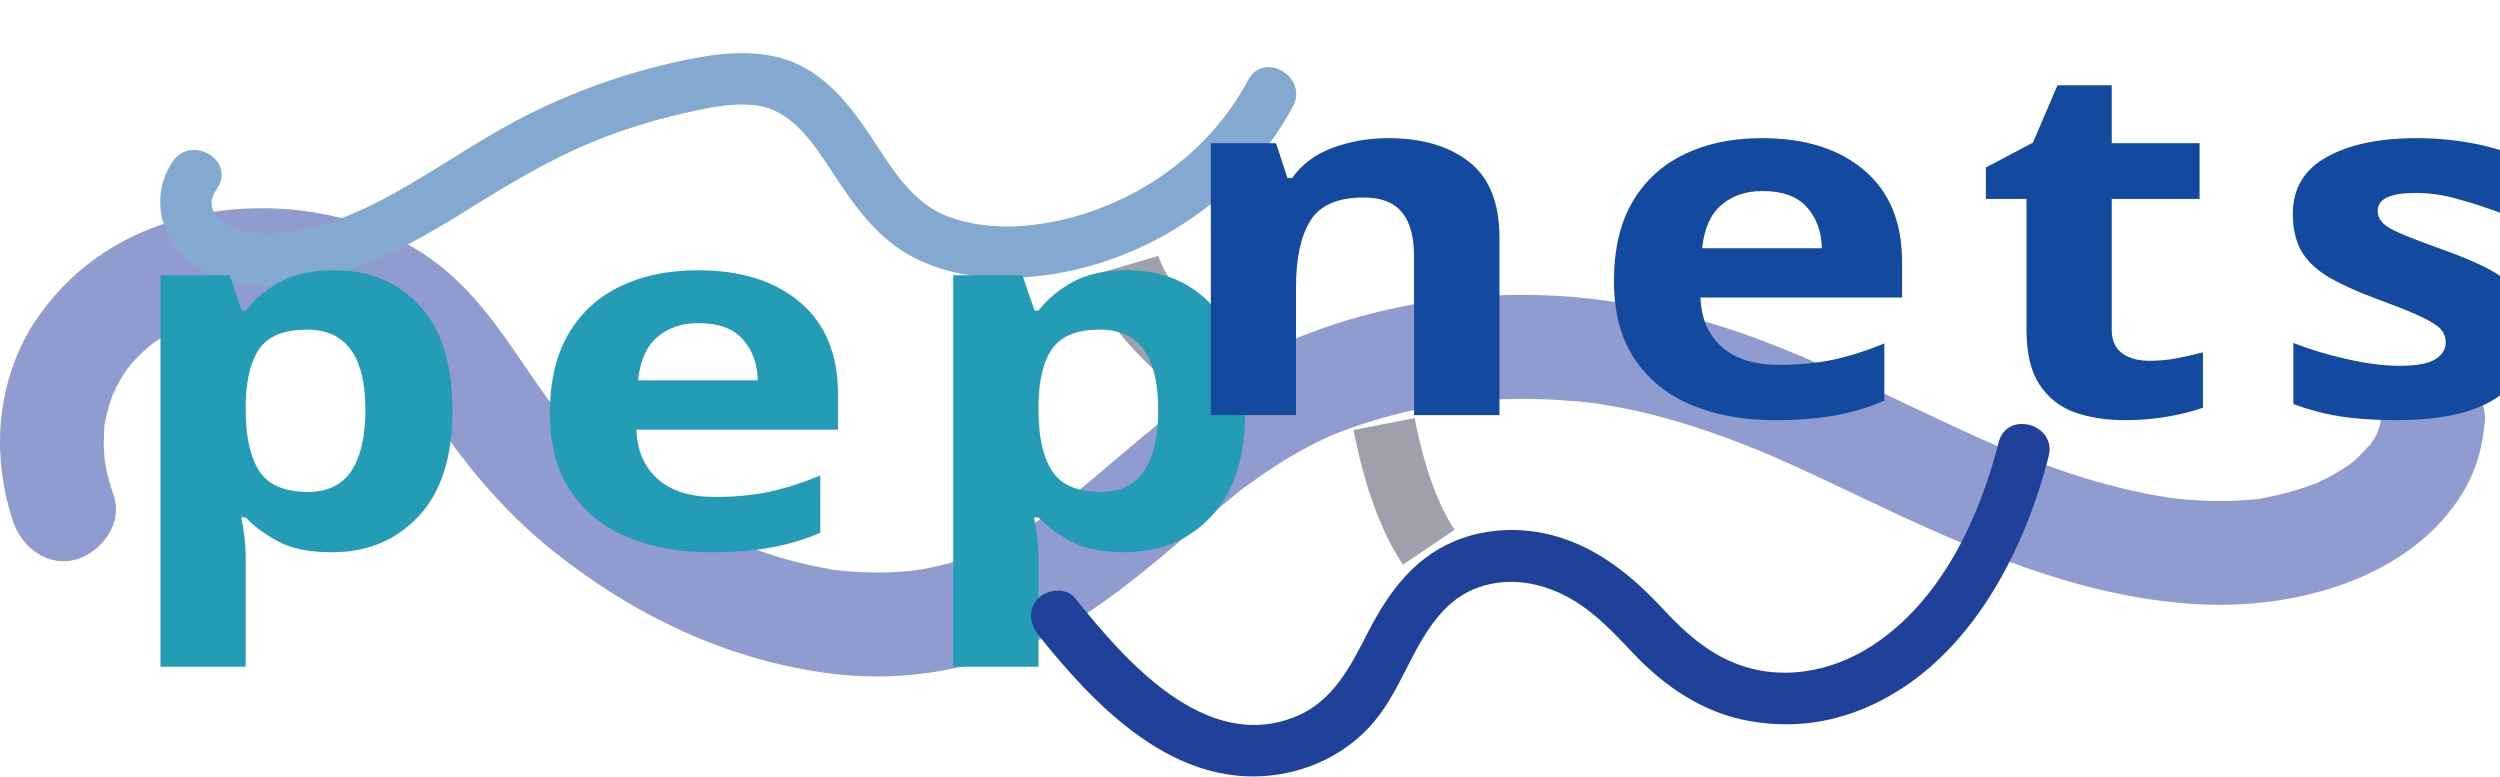
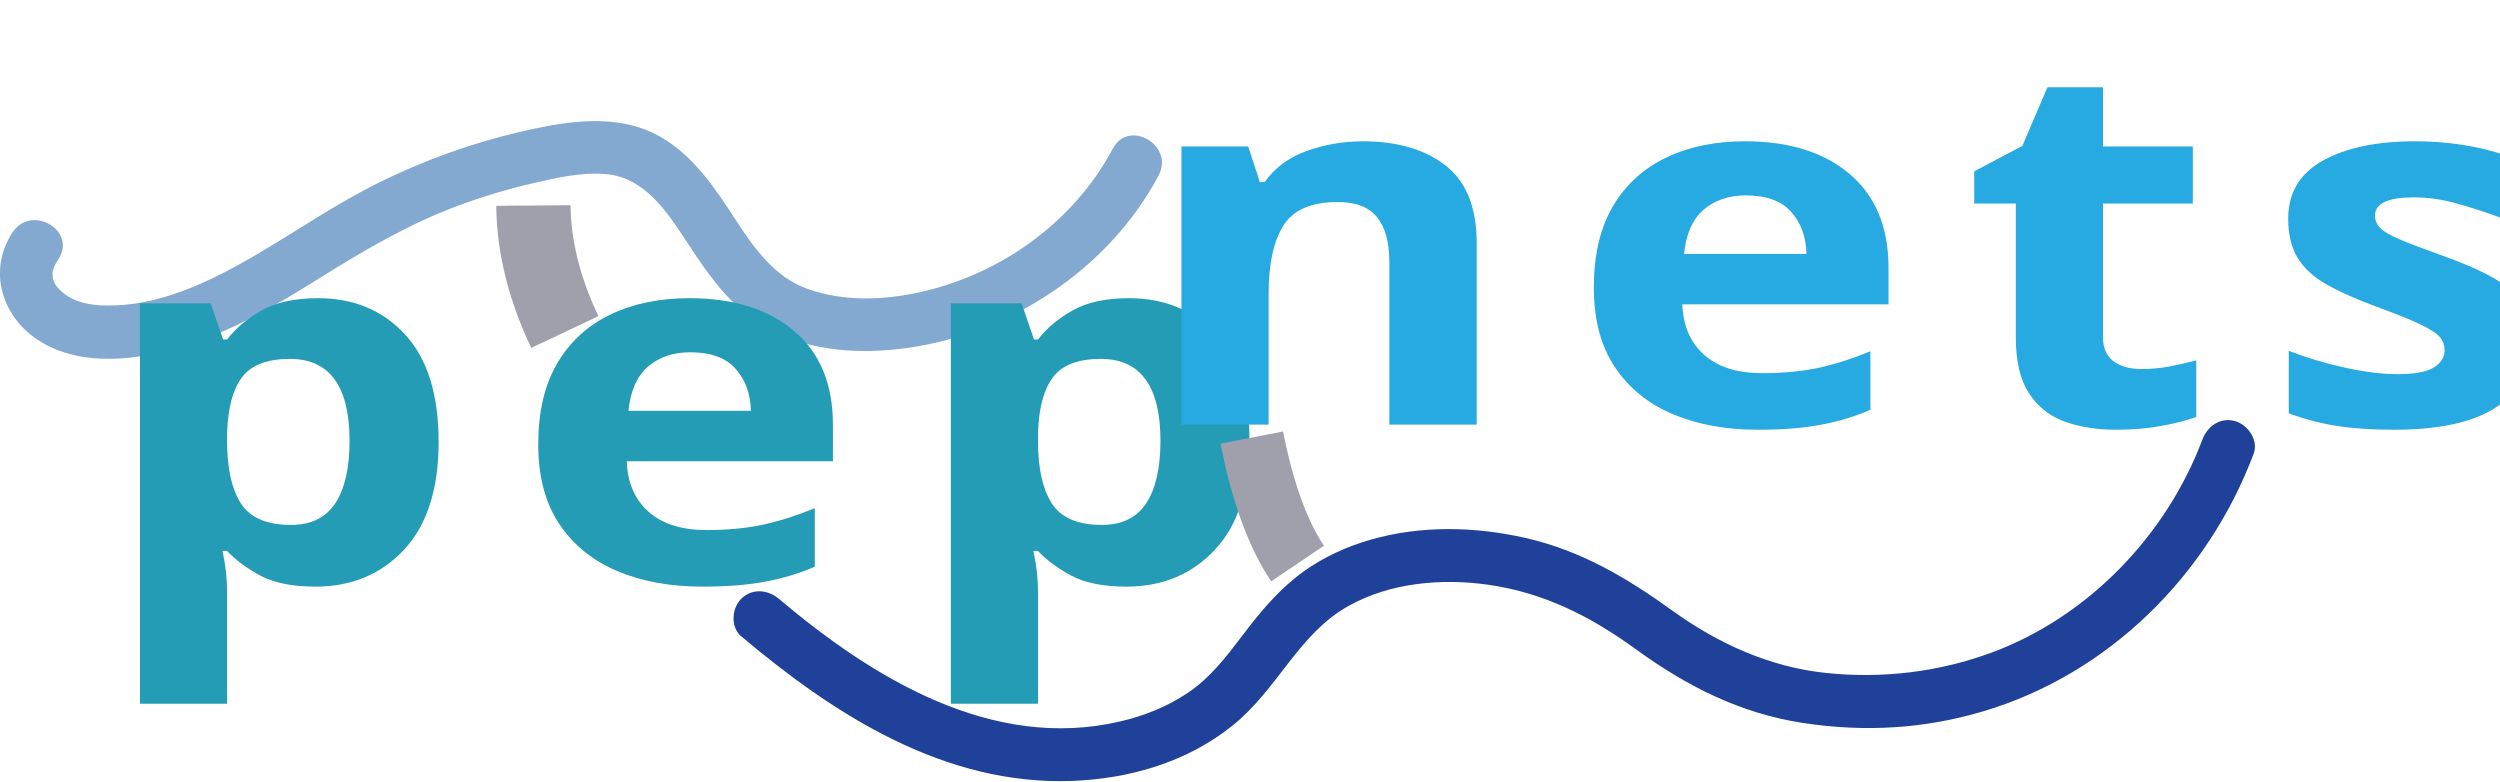
- <svg xmlns="http://www.w3.org/2000/svg" id="Layer_2" data-name="Layer 2" viewBox="0 0 240.9 74.82">
+ <svg xmlns="http://www.w3.org/2000/svg" id="Layer_2" data-name="Layer 2" viewBox="0 0 235.52 73.59">
  <defs>
    <style>
      .cls-1 {
        stroke-width: 6px;
      }

      .cls-1, .cls-2 {
        fill: none;
        stroke: #a0a0ac;
        stroke-miterlimit: 10;
      }

      .cls-3 {
-         fill: #13499f;
+         fill: #249cb6;
      }

      .cls-3, .cls-4 {
        font-family: Kefa-Bold, Kefa;
        font-size: 48px;
        font-weight: 700;
        letter-spacing: .08em;
      }

      .cls-4 {
-         fill: #249cb6;
+         fill: #27aae1;
      }

      .cls-2 {
        stroke-width: 7px;
      }

      .cls-5 {
        fill: #83a9d1;
      }

-       .cls-5, .cls-6, .cls-7 {
+       .cls-5, .cls-6 {
        stroke-width: 0px;
      }

      .cls-6 {
        fill: #1f419a;
      }
- 
-       .cls-7 {
-         fill: #909ccf;
-       }
    </style>
  </defs>
  <g id="Layer_1-2" data-name="Layer 1">
-     <path class="cls-7" d="m10.95,47.72c-.33-.95-.61-1.92-.8-2.92-.04-.22-.29-.89-.05-.2.26.74-.02-.19-.03-.38-.04-.52-.07-1.04-.07-1.56s.04-1.03.06-1.55c.03-.73-.16.11-.06.31-.04-.08.11-.65.11-.68.19-1.01.48-1.99.84-2.96.2-.54.3-.13-.1.25.1-.1.22-.47.3-.62.21-.41.44-.81.68-1.21.12-.2.25-.39.38-.58.05-.08.77-.94.24-.34-.47.53.06-.05.17-.18.2-.23.4-.45.61-.66.38-.39.79-.77,1.21-1.12.13-.11.78-.57.23-.19s.13-.07.26-.17c.22-.15,2.52-1.68,2.69-1.5,0,0-1.19.46-.28.12.21-.08.42-.16.63-.23.43-.15.86-.29,1.29-.41,1-.29,2.02-.5,3.04-.67.91-.15-.17.06-.28.04.17.03.51-.05.71-.07.53-.05,1.07-.08,1.6-.09,1.08-.03,2.15,0,3.23.09.24.02.48.05.71.07.71.06-.96-.16-.26-.03.53.1,1.06.18,1.58.3,1.04.23,2.06.52,3.06.89.17.06.5.25.65.25-.12,0-1.05-.49-.23-.09.41.2.83.4,1.24.62s.79.45,1.18.7c.19.12.37.26.57.38.84.52-.61-.55.2.14.88.76,1.71,1.56,2.47,2.43.18.2.35.4.52.61.1.12.62.79.23.27-.47-.61.31.43.32.45.19.27.38.54.57.81,1.27,1.83,2.44,3.73,3.78,5.51,2.71,3.61,5.77,6.87,9.32,9.68,7.74,6.14,16.69,10.41,26.54,11.67,9.32,1.19,18.55-1.41,26.18-6.8,3.6-2.54,6.9-5.45,10.25-8.29.77-.65,1.55-1.3,2.34-1.94.24-.2,1.55-1.3.54-.44.41-.35.86-.65,1.3-.97,1.74-1.26,3.55-2.42,5.46-3.42.91-.48,1.85-.95,2.81-1.33-1.2.47.59-.22.82-.3.56-.21,1.13-.41,1.7-.59,2.33-.76,4.72-1.34,7.13-1.76.54-.09,1.1-.22,1.65-.26-1.1.08.36-.03.75-.07,1.26-.13,2.53-.22,3.8-.26,2.5-.09,5,0,7.48.23.57.05,1.14.12,1.71.19.85.1-1.2-.21.16.03.28.05.57.09.85.14,1.28.22,2.54.48,3.8.78,2.5.61,4.96,1.38,7.38,2.26,1.2.44,2.39.91,3.57,1.39.12.05.99.42.44.18-.66-.28.69.3.64.28.62.27,1.24.54,1.85.82,2.39,1.08,4.76,2.21,7.13,3.34,10.14,4.81,20.56,9.44,31.92,10.11,9.26.55,20.62-2.37,25.71-10.85,1.26-2.1,1.84-4.35,2.06-6.76.24-2.61-2.47-5.11-5-5-2.91.13-4.74,2.2-5,5-.08.88.03-.39.07-.43-.1.12-.12.56-.16.73-.05.2-.55,1.44-.18.67s-.32.58-.42.74c-.1.17-.22.34-.33.51-.45.75.56-.56.14-.15-.65.64-1.23,1.31-1.92,1.92s.11-.14.23-.17c-.14.04-.41.29-.55.39-.48.32-.97.63-1.47.91-.41.23-.84.45-1.26.65-.18.09-.45.25-.66.3,1.11-.28.33-.14,0-.02-1.06.4-2.14.73-3.24.99-.5.12-1,.23-1.5.32-.3.06-.65.17-.96.16.15,0,1.13-.12.17-.03-1.22.12-2.43.19-3.65.18s-2.45-.08-3.67-.2c-.31-.03-.61-.07-.91-.1-1.46-.16.61.13-.27-.04-.68-.13-1.37-.22-2.04-.36-2.73-.54-5.42-1.29-8.05-2.18-1.18-.4-2.34-.82-3.5-1.27-.58-.22-1.15-.45-1.73-.69-.29-.12-.57-.23-.86-.35.91.38-.32-.14-.51-.22-2.42-1.05-4.81-2.18-7.2-3.31-4.93-2.34-9.87-4.69-14.97-6.65s-10.43-3.32-15.91-4.02c-10.25-1.31-20.82.06-30.3,4.16-8.1,3.5-14.38,9.78-21.14,15.25-.54.43.72-.54.17-.13-.24.18-.47.36-.71.53-.38.28-.76.56-1.15.83-.88.61-1.77,1.2-2.69,1.75-.83.49-1.67.96-2.53,1.38-.27.13-.55.26-.82.39-.16.07-.89.4-.24.12s-.1.04-.26.1c-.29.11-.58.22-.88.33-1.09.39-2.2.71-3.33.97-.49.11-.98.21-1.47.3-.12.02-.7.07-.74.12l.59-.08c-.25.03-.5.06-.74.09-2.11.22-4.25.22-6.36.03-.25-.02-.5-.05-.75-.07-.93-.09.06.03.21.04-.56-.04-1.13-.17-1.68-.28-1.12-.21-2.24-.47-3.34-.77s-2.08-.62-3.1-.98c-.48-.17-.96-.35-1.44-.54-.23-.09-.49-.18-.71-.29,1.13.56-.04-.03-.22-.11-2.05-.92-4.04-1.99-5.95-3.17-.92-.57-1.83-1.17-2.71-1.8-.41-.29-.82-.6-1.23-.9-.31-.23-.63-.22.11.09-.27-.11-.65-.52-.88-.71-1.62-1.33-3.16-2.76-4.6-4.29-.7-.74-1.37-1.5-2.01-2.28-.17-.21-.43-.44-.55-.68.05.1.67.9.14.19-.31-.42-.62-.84-.92-1.27-2.94-4.22-5.56-8.56-9.69-11.75-7.22-5.58-17.98-6.77-26.52-3.86-4.84,1.64-8.86,4.53-11.84,8.69C1.1,34.03-.19,38.96.02,43.53c.11,2.32.52,4.65,1.29,6.85.86,2.46,3.46,4.36,6.15,3.49,2.44-.79,4.41-3.51,3.49-6.15h0Z" />
-     <path class="cls-5" d="m16.62,15.59c-2.39,3.68-.98,8.1,2.66,10.32,3.92,2.38,9.1,1.74,13.28.47,4.68-1.42,8.89-3.91,13.02-6.49s8.39-5.09,13.03-6.81c2.29-.85,4.63-1.55,7-2.1s4.66-1.07,6.99-.86c3.64.33,5.79,3.7,7.61,6.48,2.12,3.24,4.4,6.49,7.96,8.28,3.89,1.95,8.36,2.2,12.61,1.63,9.81-1.32,19.14-7.47,23.81-16.27,1.51-2.84-2.81-5.37-4.32-2.52-3.64,6.87-10.5,11.79-18.04,13.49-3.5.79-7.31.94-10.73-.29-3.07-1.1-4.98-3.78-6.69-6.4-1.94-2.97-3.99-6.12-7.15-7.92-4.11-2.34-9.01-1.45-13.38-.43s-8.9,2.65-13.06,4.7-7.8,4.59-11.71,6.88-8.47,4.55-13.18,4.73c-1.75.07-3.69-.08-5.06-1.28-.5-.44-.78-.83-.88-1.43.05.27,0-.18,0-.2,0-.29,0-.19.04-.38.1-.41.29-.71.52-1.07,1.76-2.7-2.57-5.21-4.32-2.52h0Z" />
-     <path class="cls-2" d="m116.45,35.48c-4.59-3.58-7.32-6.87-8.19-9.84" />
-     <text class="cls-4" transform="translate(11.15 52.73) scale(1.15 1)">
+     <path class="cls-5" d="m1.18,21.88c-2.39,3.68-.98,8.1,2.66,10.32,3.92,2.38,9.1,1.74,13.28.47,4.68-1.42,8.89-3.91,13.02-6.49s8.39-5.09,13.03-6.81c2.29-.85,4.63-1.55,7-2.1s4.66-1.07,6.99-.86c3.64.33,5.79,3.7,7.61,6.48,2.12,3.24,4.4,6.49,7.96,8.28,3.89,1.95,8.36,2.2,12.61,1.63,9.81-1.32,19.14-7.47,23.81-16.27,1.51-2.84-2.81-5.37-4.32-2.52-3.64,6.87-10.5,11.79-18.04,13.49-3.5.79-7.31.94-10.73-.29-3.07-1.1-4.98-3.78-6.69-6.4-1.94-2.97-3.99-6.12-7.15-7.92-4.11-2.34-9.01-1.45-13.38-.43s-8.9,2.65-13.06,4.7-7.8,4.59-11.71,6.88-8.47,4.55-13.18,4.73c-1.75.07-3.69-.08-5.06-1.28-.5-.44-.78-.83-.88-1.43.05.27,0-.18,0-.2,0-.29,0-.19.04-.38.1-.41.29-.71.52-1.07,1.76-2.7-2.57-5.21-4.32-2.52h0Z" />
+     <path class="cls-2" d="m53.21,31.28c-1.94-4.1-2.93-8.09-2.96-11.92" />
+     <text class="cls-3" transform="translate(8.87 54.78) scale(1.15 1)">
      <tspan x="0" y="0">pep</tspan>
    </text>
-     <path class="cls-1" d="m133.37,40.86c.99,5.08,2.46,9.13,4.31,11.87" />
-     <path class="cls-6" d="m100.05,61.18c5.24,6.57,12.44,14.15,21.62,13.61,4.11-.24,8.06-2.07,10.73-5.24,2.86-3.39,3.89-8.11,7.14-11.16,2.35-2.21,5.57-2.74,8.53-2.02,3.95.96,6.53,3.63,9.23,6.5,3.09,3.29,6.86,5.86,11.39,6.63s8.75,0,12.67-2.05c8.68-4.52,13.73-14.38,16.05-23.49.79-3.12-4.03-4.45-4.82-1.33-1.87,7.36-5.56,15.25-12.12,19.54-3.05,2-6.73,3.04-10.38,2.52-4.03-.58-7.01-2.96-9.69-5.85s-5.77-5.6-9.74-6.94c-3.43-1.16-7.24-1.14-10.58.28-3.92,1.67-6.31,4.97-8.21,8.65-1.69,3.28-3.35,6.7-6.97,8.2-8.7,3.61-16.5-5.38-21.3-11.39-.84-1.06-2.66-.88-3.54,0-1.04,1.04-.85,2.48,0,3.54h0Z" />
-     <text class="cls-3" transform="translate(112.36 40) scale(1.15 1)">
+     <path class="cls-1" d="m117.93,41.22c.99,5.08,2.46,9.13,4.31,11.87" />
+     <path class="cls-6" d="m69.85,59.96c8.79,7.42,19.16,14.04,31.12,13.61,5.45-.2,10.86-1.77,15.15-5.22s6.19-8.63,10.93-11.27c3.96-2.21,8.82-2.62,13.24-1.98,5.2.76,9.6,2.99,13.8,6.05,4.78,3.47,9.81,6.04,15.71,6.95s11.55.55,17.08-1.1c11.8-3.53,21.13-12.81,25.43-24.25.48-1.26-.53-2.74-1.75-3.08-1.4-.39-2.6.48-3.08,1.75-3.39,9.02-10.78,16.71-19.86,20.06-4.98,1.84-10.3,2.47-15.58,1.92s-10.15-2.74-14.51-5.89c-4.29-3.09-8.6-5.64-13.81-6.83-4.76-1.08-9.86-1.2-14.58.16-2.24.64-4.43,1.63-6.32,2.99-2.31,1.67-4.05,3.76-5.76,6.02-1.51,1.99-3.04,4-5.14,5.41-1.96,1.32-4.12,2.18-6.41,2.71-12.07,2.81-23.29-4.09-32.14-11.56-1.03-.87-2.52-1.01-3.54,0-.89.89-1.04,2.66,0,3.54h0Z" />
+     <text class="cls-4" transform="translate(106.99 40) scale(1.15 1)">
      <tspan x="0" y="0">nets</tspan>
    </text>
  </g>
</svg>
